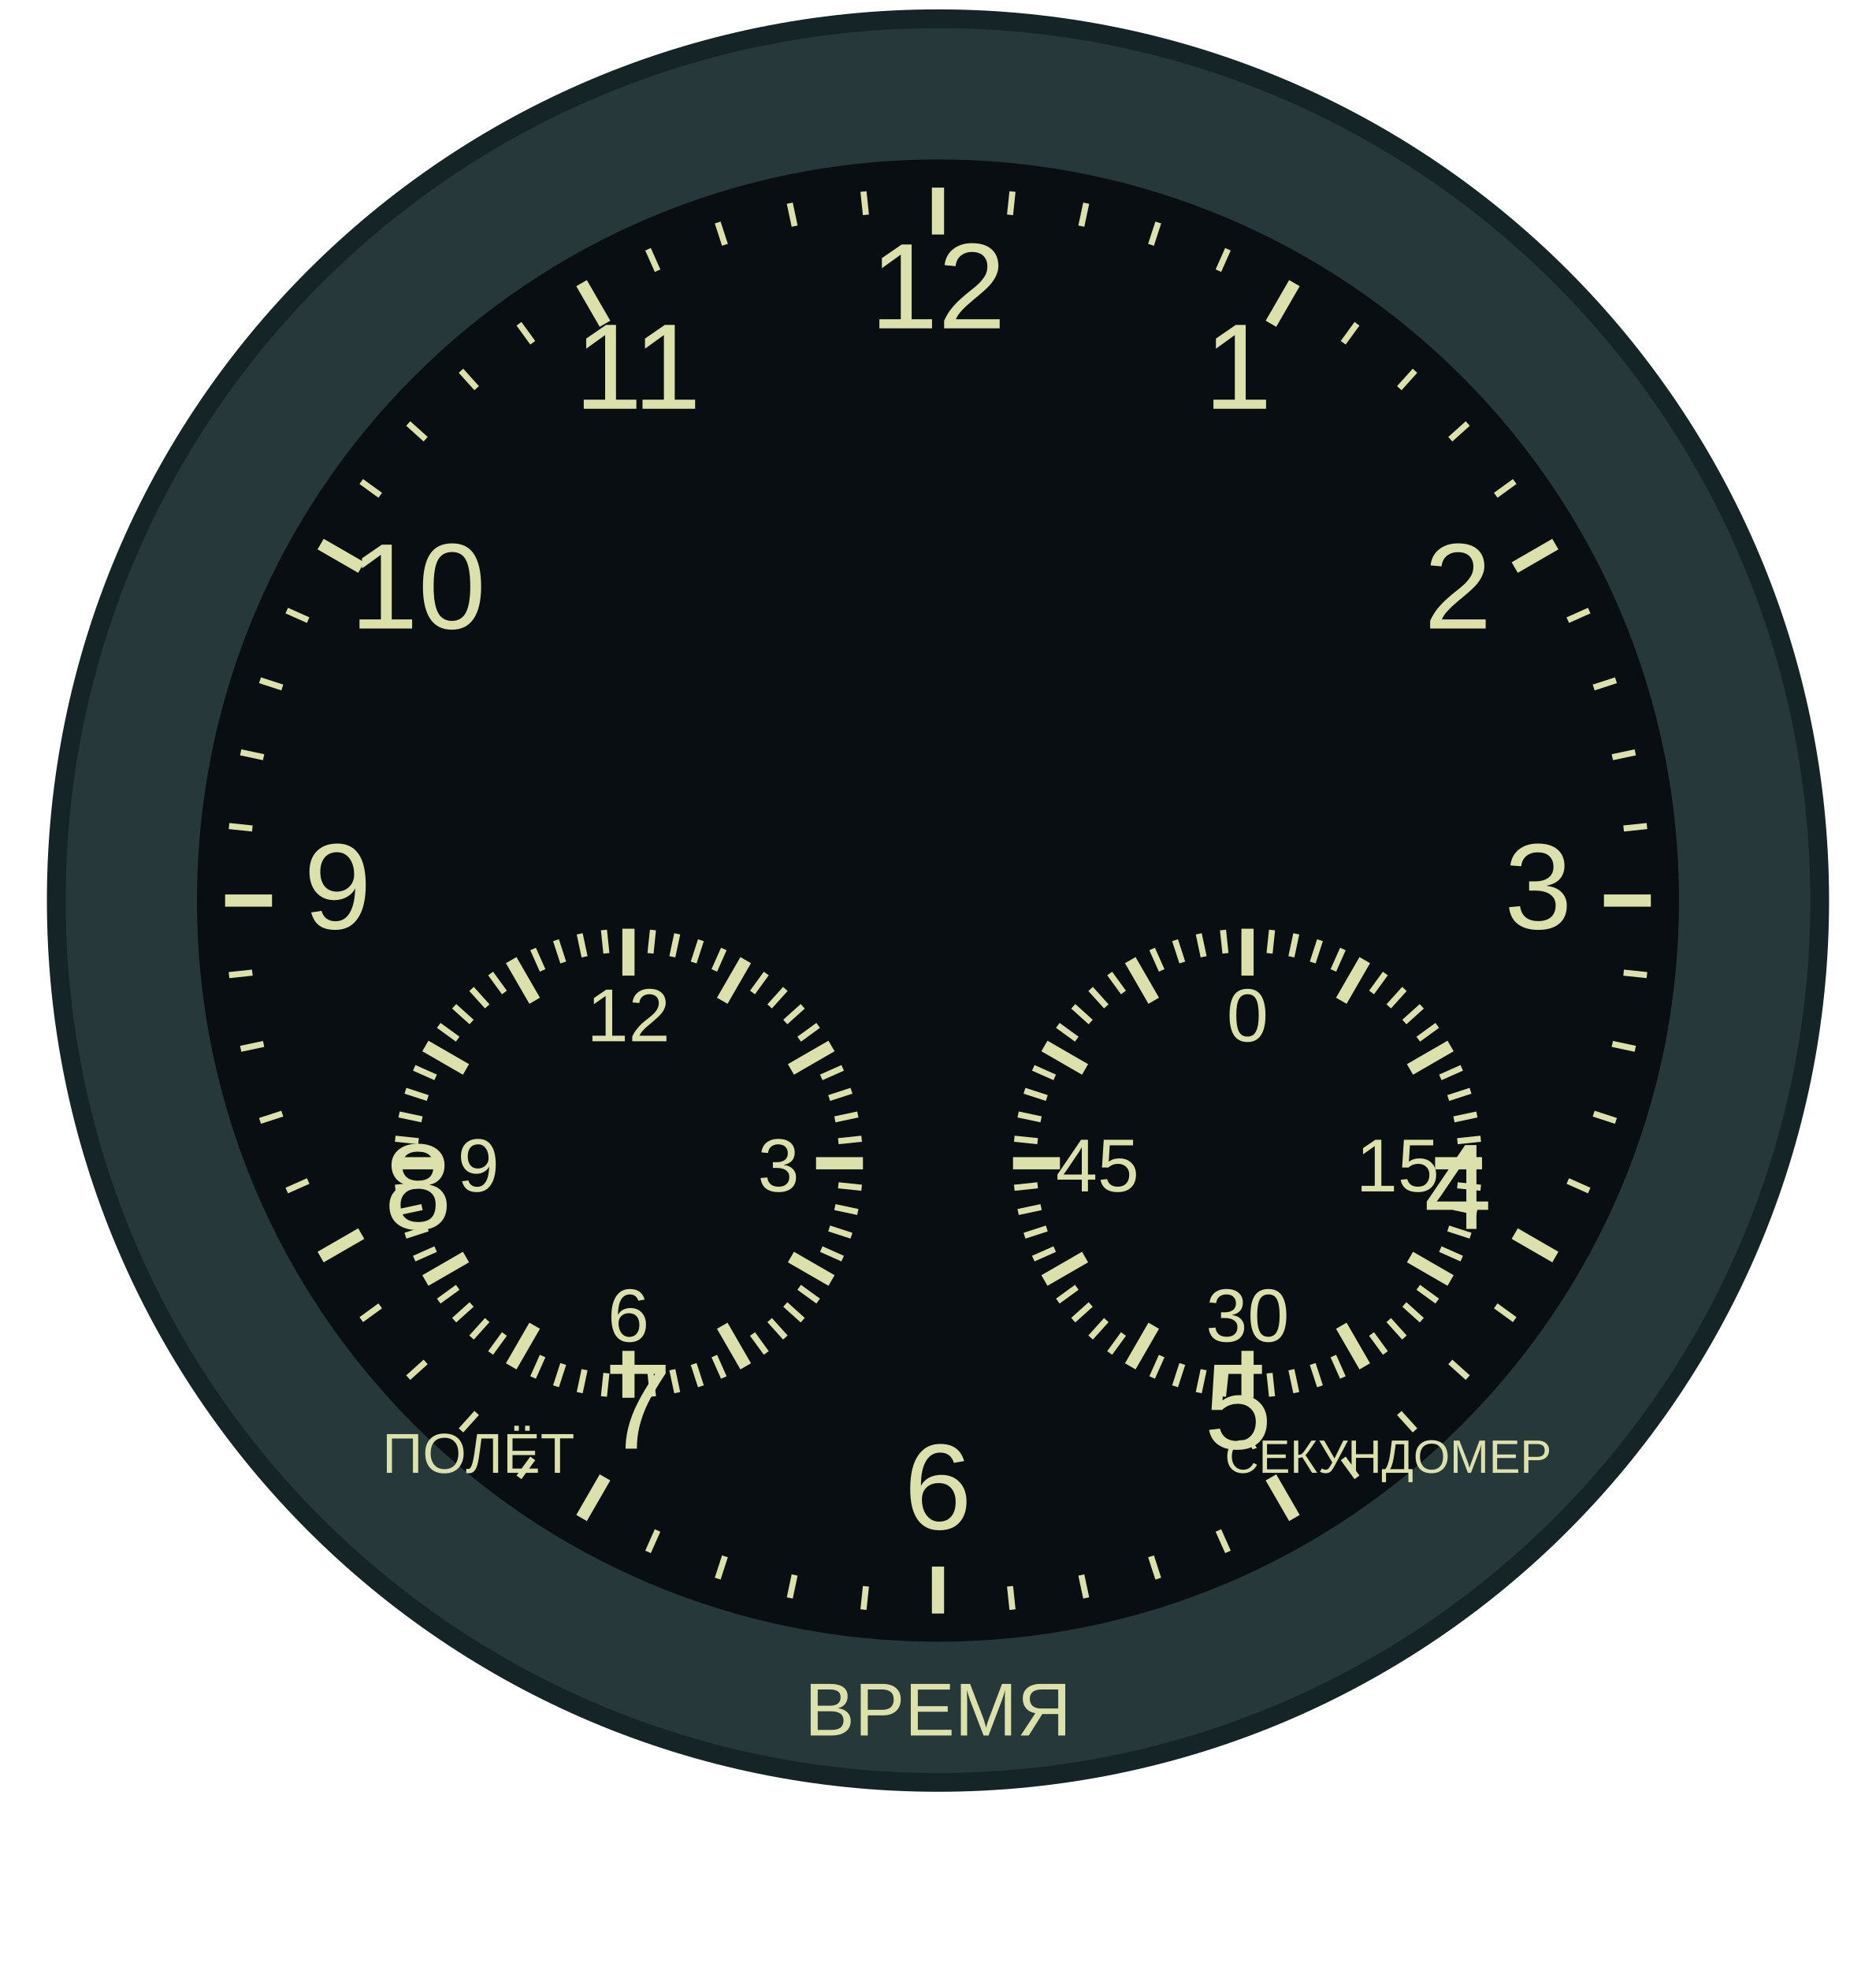
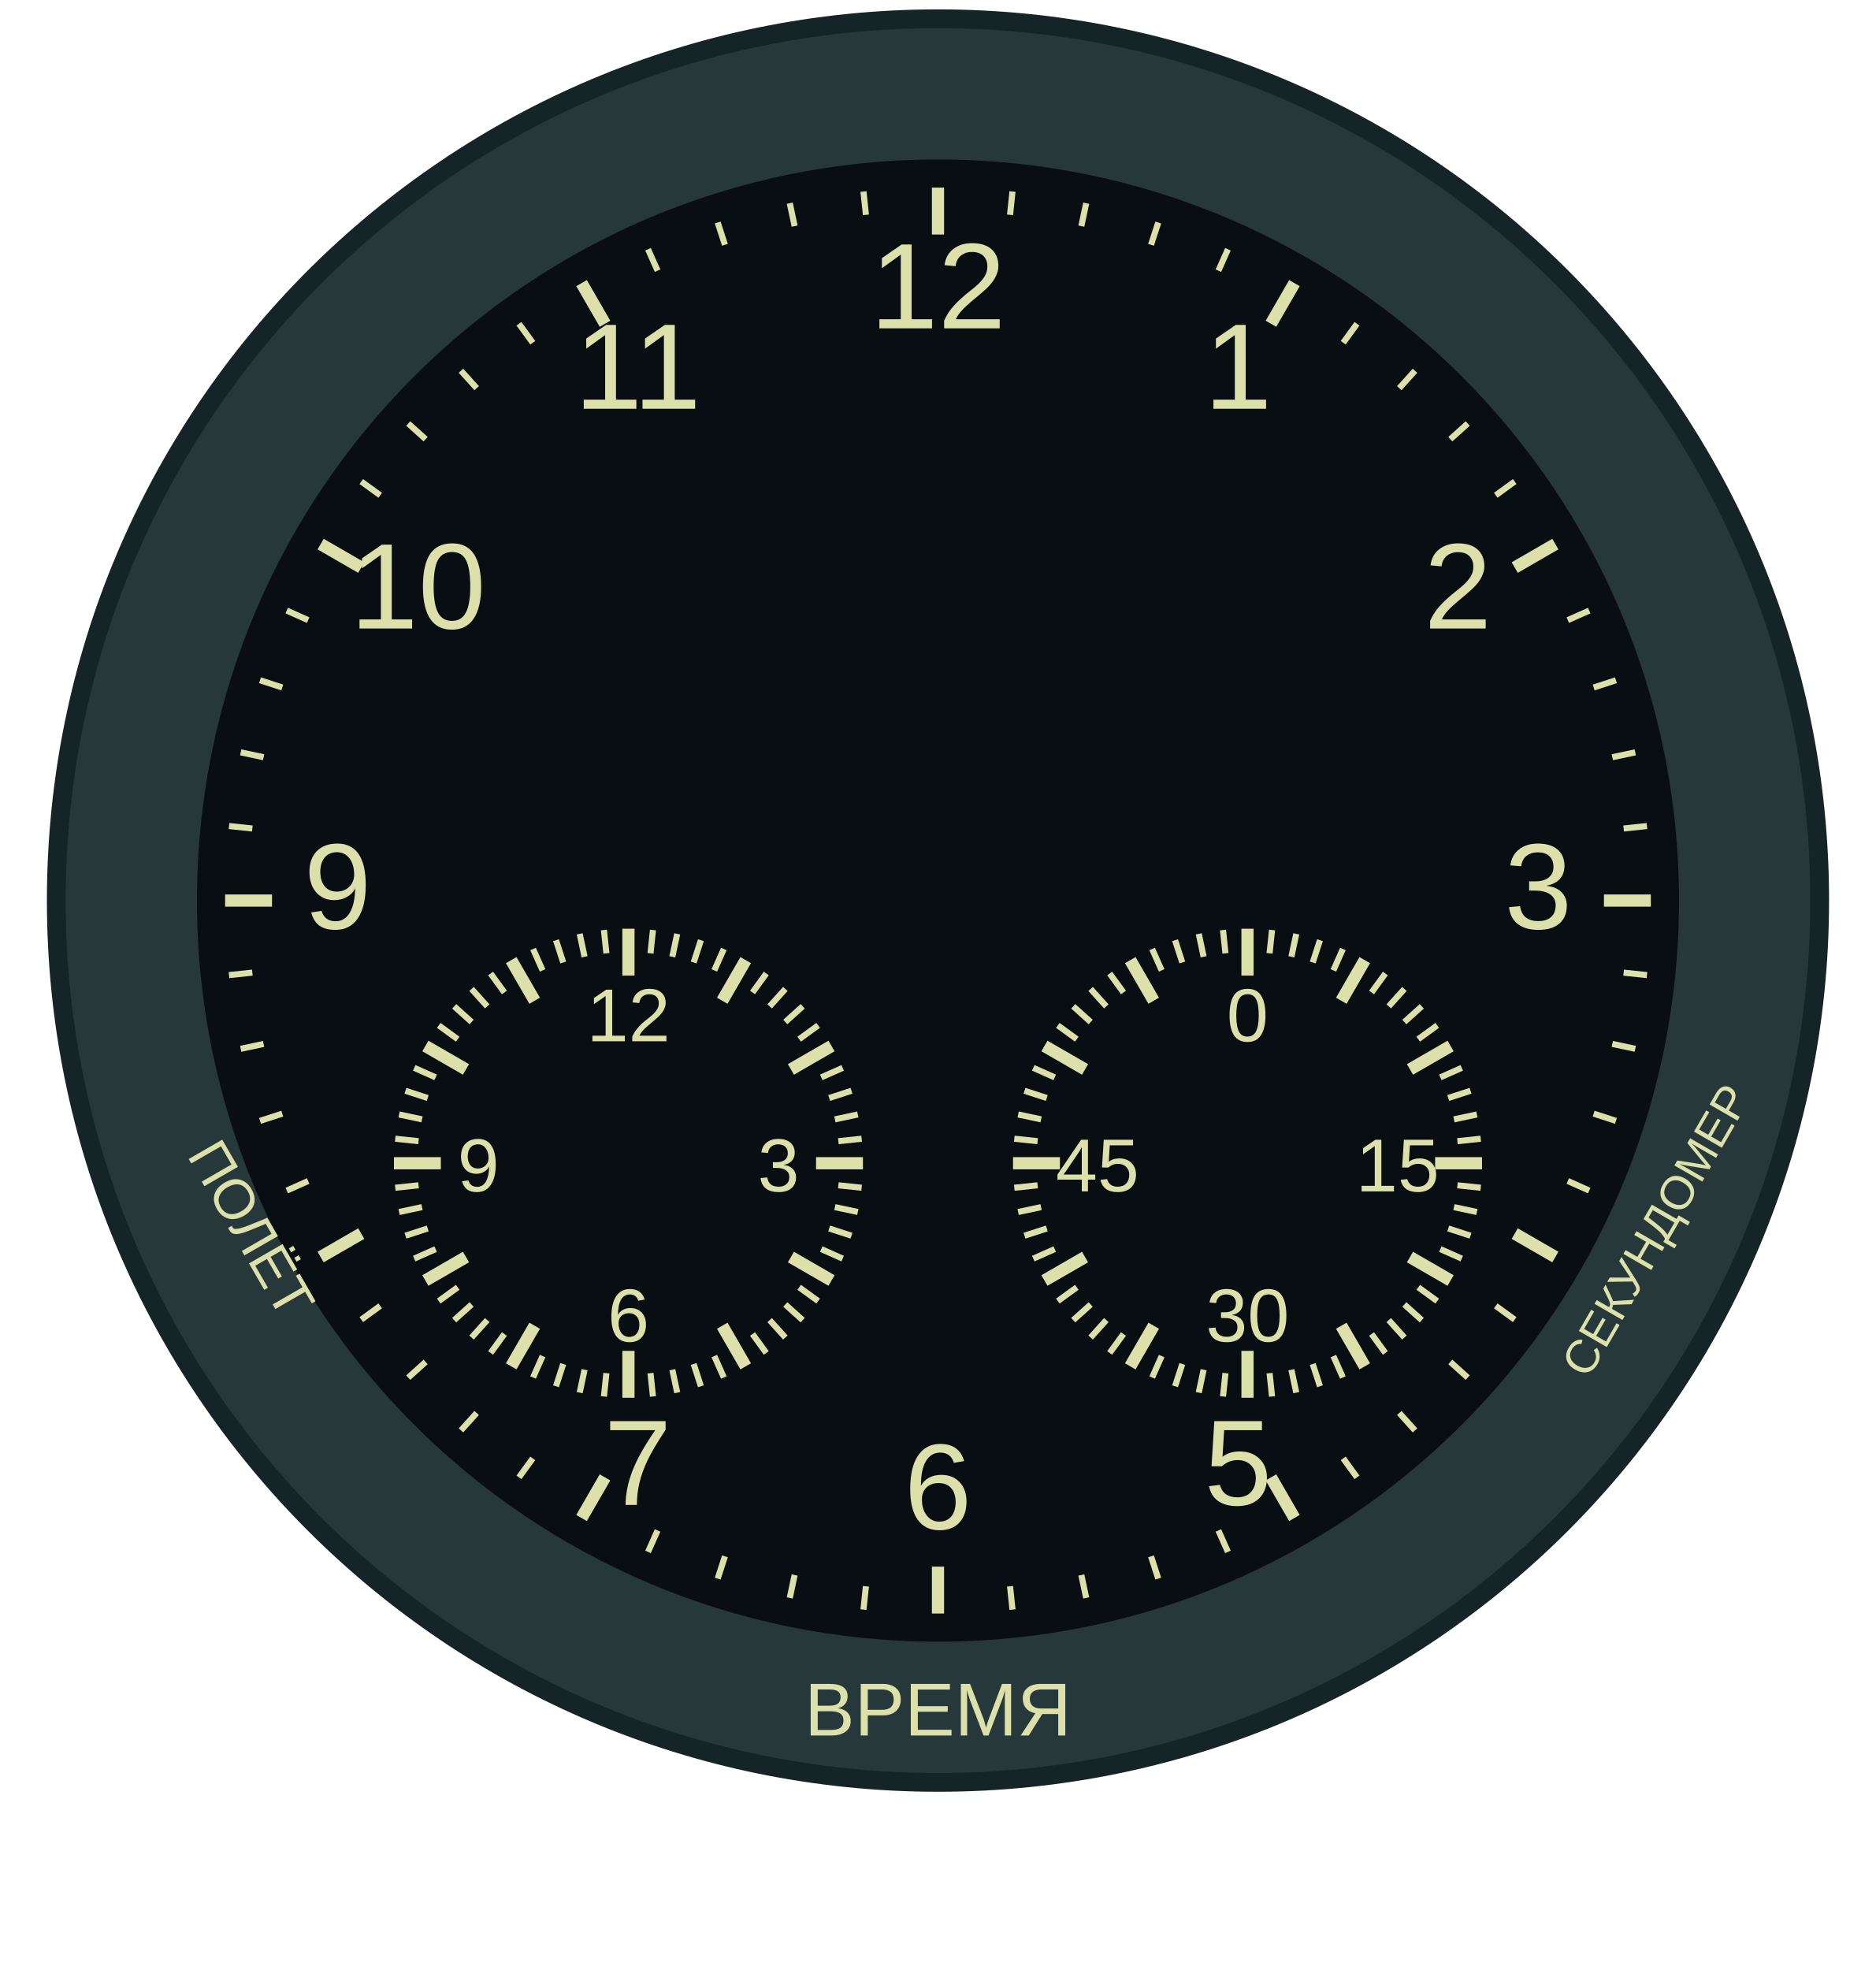
<svg xmlns="http://www.w3.org/2000/svg" viewBox="0 0 200 210">
  <circle cx="100" cy="96" r="94" fill="#26383a" stroke="#152426" stroke-width="2" />
  <circle cx="100" cy="96" r="79" fill="#080e12" />
  <path d="M100.000,25.000 L100.000,20.000" stroke="#dce1ab" stroke-width="1.3" />
  <path d="M107.683,22.903 L107.944,20.416" stroke="#dce1ab" stroke-width="0.65" />
  <path d="M115.282,24.106 L115.801,21.661" stroke="#dce1ab" stroke-width="0.65" />
  <path d="M122.713,26.097 L123.485,23.720" stroke="#dce1ab" stroke-width="0.65" />
  <path d="M129.895,28.854 L130.912,26.571" stroke="#dce1ab" stroke-width="0.65" />
  <path d="M135.500,34.512 L138.000,30.182" stroke="#dce1ab" stroke-width="1.3" />
  <path d="M143.202,36.537 L144.672,34.515" stroke="#dce1ab" stroke-width="0.65" />
  <path d="M149.181,41.379 L150.854,39.521" stroke="#dce1ab" stroke-width="0.65" />
  <path d="M154.621,46.819 L156.479,45.146" stroke="#dce1ab" stroke-width="0.65" />
  <path d="M159.463,52.798 L161.485,51.328" stroke="#dce1ab" stroke-width="0.65" />
  <path d="M161.488,60.500 L165.818,58.000" stroke="#dce1ab" stroke-width="1.3" />
  <path d="M167.146,66.105 L169.429,65.088" stroke="#dce1ab" stroke-width="0.65" />
  <path d="M169.903,73.287 L172.280,72.515" stroke="#dce1ab" stroke-width="0.65" />
  <path d="M171.894,80.718 L174.339,80.199" stroke="#dce1ab" stroke-width="0.65" />
  <path d="M173.097,88.317 L175.584,88.056" stroke="#dce1ab" stroke-width="0.65" />
  <path d="M171.000,96.000 L176.000,96.000" stroke="#dce1ab" stroke-width="1.3" />
  <path d="M173.097,103.683 L175.584,103.944" stroke="#dce1ab" stroke-width="0.65" />
  <path d="M171.894,111.282 L174.339,111.801" stroke="#dce1ab" stroke-width="0.65" />
  <path d="M169.903,118.713 L172.280,119.485" stroke="#dce1ab" stroke-width="0.65" />
  <path d="M167.146,125.895 L169.429,126.912" stroke="#dce1ab" stroke-width="0.65" />
  <path d="M161.488,131.500 L165.818,134.000" stroke="#dce1ab" stroke-width="1.3" />
  <path d="M159.463,139.202 L161.485,140.672" stroke="#dce1ab" stroke-width="0.65" />
  <path d="M154.621,145.181 L156.479,146.854" stroke="#dce1ab" stroke-width="0.65" />
  <path d="M149.181,150.621 L150.854,152.479" stroke="#dce1ab" stroke-width="0.65" />
  <path d="M143.202,155.463 L144.672,157.485" stroke="#dce1ab" stroke-width="0.65" />
  <path d="M135.500,157.488 L138.000,161.818" stroke="#dce1ab" stroke-width="1.3" />
  <path d="M129.895,163.146 L130.912,165.429" stroke="#dce1ab" stroke-width="0.65" />
  <path d="M122.713,165.903 L123.485,168.280" stroke="#dce1ab" stroke-width="0.65" />
  <path d="M115.282,167.894 L115.801,170.339" stroke="#dce1ab" stroke-width="0.65" />
  <path d="M107.683,169.097 L107.944,171.584" stroke="#dce1ab" stroke-width="0.65" />
  <path d="M100.000,167.000 L100.000,172.000" stroke="#dce1ab" stroke-width="1.3" />
  <path d="M92.317,169.097 L92.056,171.584" stroke="#dce1ab" stroke-width="0.65" />
  <path d="M84.718,167.894 L84.199,170.339" stroke="#dce1ab" stroke-width="0.65" />
  <path d="M77.287,165.903 L76.515,168.280" stroke="#dce1ab" stroke-width="0.65" />
  <path d="M70.105,163.146 L69.088,165.429" stroke="#dce1ab" stroke-width="0.65" />
  <path d="M64.500,157.488 L62.000,161.818" stroke="#dce1ab" stroke-width="1.3" />
  <path d="M56.798,155.463 L55.328,157.485" stroke="#dce1ab" stroke-width="0.65" />
  <path d="M50.819,150.621 L49.146,152.479" stroke="#dce1ab" stroke-width="0.65" />
  <path d="M45.379,145.181 L43.521,146.854" stroke="#dce1ab" stroke-width="0.65" />
  <path d="M40.537,139.202 L38.515,140.672" stroke="#dce1ab" stroke-width="0.65" />
  <path d="M38.512,131.500 L34.182,134.000" stroke="#dce1ab" stroke-width="1.3" />
  <path d="M32.854,125.895 L30.571,126.912" stroke="#dce1ab" stroke-width="0.65" />
  <path d="M30.097,118.713 L27.720,119.485" stroke="#dce1ab" stroke-width="0.65" />
  <path d="M28.106,111.282 L25.661,111.801" stroke="#dce1ab" stroke-width="0.65" />
  <path d="M26.903,103.683 L24.416,103.944" stroke="#dce1ab" stroke-width="0.65" />
  <path d="M29.000,96.000 L24.000,96.000" stroke="#dce1ab" stroke-width="1.3" />
  <path d="M26.903,88.317 L24.416,88.056" stroke="#dce1ab" stroke-width="0.65" />
  <path d="M28.106,80.718 L25.661,80.199" stroke="#dce1ab" stroke-width="0.65" />
  <path d="M30.097,73.287 L27.720,72.515" stroke="#dce1ab" stroke-width="0.65" />
  <path d="M32.854,66.105 L30.571,65.088" stroke="#dce1ab" stroke-width="0.65" />
  <path d="M38.512,60.500 L34.182,58.000" stroke="#dce1ab" stroke-width="1.3" />
  <path d="M40.537,52.798 L38.515,51.328" stroke="#dce1ab" stroke-width="0.65" />
  <path d="M45.379,46.819 L43.521,45.146" stroke="#dce1ab" stroke-width="0.65" />
  <path d="M50.819,41.379 L49.146,39.521" stroke="#dce1ab" stroke-width="0.65" />
  <path d="M56.798,36.537 L55.328,34.515" stroke="#dce1ab" stroke-width="0.65" />
  <path d="M64.500,34.512 L62.000,30.182" stroke="#dce1ab" stroke-width="1.3" />
  <path d="M70.105,28.854 L69.088,26.571" stroke="#dce1ab" stroke-width="0.65" />
  <path d="M77.287,26.097 L76.515,23.720" stroke="#dce1ab" stroke-width="0.65" />
  <path d="M84.718,24.106 L84.199,21.661" stroke="#dce1ab" stroke-width="0.65" />
  <path d="M92.317,22.903 L92.056,20.416" stroke="#dce1ab" stroke-width="0.65" />
  <text x="100.000" y="35.000" fill="#dce1ab" font-family="Arial" font-size="13" text-anchor="middle">12</text>
  <text x="132.000" y="43.574" fill="#dce1ab" font-family="Arial" font-size="13" text-anchor="middle">1</text>
  <text x="155.426" y="67.000" fill="#dce1ab" font-family="Arial" font-size="13" text-anchor="middle">2</text>
  <text x="164.000" y="99.000" fill="#dce1ab" font-family="Arial" font-size="13" text-anchor="middle">3</text>
-   <text x="155.426" y="131.000" fill="#dce1ab" font-family="Arial" font-size="13" text-anchor="middle">4</text>
-   <text x="132.000" y="154.426" fill="#dce1ab" font-family="Arial" font-size="13" text-anchor="middle">5</text>
+   <text x="132.000" y="160.426" fill="#dce1ab" font-family="Arial" font-size="13" text-anchor="middle">5</text>
  <text x="100.000" y="163.000" fill="#dce1ab" font-family="Arial" font-size="13" text-anchor="middle">6</text>
-   <text x="68.000" y="154.426" fill="#dce1ab" font-family="Arial" font-size="13" text-anchor="middle">7</text>
-   <text x="44.574" y="131.000" fill="#dce1ab" font-family="Arial" font-size="13" text-anchor="middle">8</text>
+   <text x="68.000" y="160.426" fill="#dce1ab" font-family="Arial" font-size="13" text-anchor="middle">7</text>
  <text x="36.000" y="99.000" fill="#dce1ab" font-family="Arial" font-size="13" text-anchor="middle">9</text>
  <text x="44.574" y="67.000" fill="#dce1ab" font-family="Arial" font-size="13" text-anchor="middle">10</text>
  <text x="68.000" y="43.574" fill="#dce1ab" font-family="Arial" font-size="13" text-anchor="middle">11</text>
  <path d="M67.000,104.000 L67.000,99.000" stroke="#dce1ab" stroke-width="1.3" />
  <path d="M69.352,101.623 L69.613,99.137" stroke="#dce1ab" stroke-width="0.65" />
  <path d="M71.678,101.992 L72.198,99.546" stroke="#dce1ab" stroke-width="0.65" />
  <path d="M73.953,102.601 L74.725,100.224" stroke="#dce1ab" stroke-width="0.65" />
  <path d="M76.152,103.445 L77.168,101.161" stroke="#dce1ab" stroke-width="0.65" />
  <path d="M77.000,106.679 L79.500,102.349" stroke="#dce1ab" stroke-width="1.3" />
  <path d="M80.225,105.797 L81.695,103.775" stroke="#dce1ab" stroke-width="0.65" />
  <path d="M82.055,107.279 L83.728,105.421" stroke="#dce1ab" stroke-width="0.65" />
  <path d="M83.721,108.945 L85.579,107.272" stroke="#dce1ab" stroke-width="0.65" />
  <path d="M85.203,110.775 L87.225,109.305" stroke="#dce1ab" stroke-width="0.65" />
  <path d="M84.321,114.000 L88.651,111.500" stroke="#dce1ab" stroke-width="1.3" />
  <path d="M87.555,114.848 L89.839,113.832" stroke="#dce1ab" stroke-width="0.65" />
  <path d="M88.399,117.047 L90.776,116.275" stroke="#dce1ab" stroke-width="0.65" />
  <path d="M89.008,119.322 L91.454,118.802" stroke="#dce1ab" stroke-width="0.65" />
  <path d="M89.377,121.648 L91.863,121.387" stroke="#dce1ab" stroke-width="0.65" />
  <path d="M87.000,124.000 L92.000,124.000" stroke="#dce1ab" stroke-width="1.3" />
  <path d="M89.377,126.352 L91.863,126.613" stroke="#dce1ab" stroke-width="0.65" />
  <path d="M89.008,128.678 L91.454,129.198" stroke="#dce1ab" stroke-width="0.65" />
  <path d="M88.399,130.953 L90.776,131.725" stroke="#dce1ab" stroke-width="0.65" />
  <path d="M87.555,133.152 L89.839,134.168" stroke="#dce1ab" stroke-width="0.65" />
  <path d="M84.321,134.000 L88.651,136.500" stroke="#dce1ab" stroke-width="1.3" />
  <path d="M85.203,137.225 L87.225,138.695" stroke="#dce1ab" stroke-width="0.65" />
  <path d="M83.721,139.055 L85.579,140.728" stroke="#dce1ab" stroke-width="0.65" />
  <path d="M82.055,140.721 L83.728,142.579" stroke="#dce1ab" stroke-width="0.65" />
  <path d="M80.225,142.203 L81.695,144.225" stroke="#dce1ab" stroke-width="0.65" />
  <path d="M77.000,141.321 L79.500,145.651" stroke="#dce1ab" stroke-width="1.3" />
  <path d="M76.152,144.555 L77.168,146.839" stroke="#dce1ab" stroke-width="0.65" />
  <path d="M73.953,145.399 L74.725,147.776" stroke="#dce1ab" stroke-width="0.65" />
  <path d="M71.678,146.008 L72.198,148.454" stroke="#dce1ab" stroke-width="0.65" />
  <path d="M69.352,146.377 L69.613,148.863" stroke="#dce1ab" stroke-width="0.65" />
  <path d="M67.000,144.000 L67.000,149.000" stroke="#dce1ab" stroke-width="1.3" />
  <path d="M64.648,146.377 L64.387,148.863" stroke="#dce1ab" stroke-width="0.65" />
  <path d="M62.322,146.008 L61.802,148.454" stroke="#dce1ab" stroke-width="0.65" />
  <path d="M60.047,145.399 L59.275,147.776" stroke="#dce1ab" stroke-width="0.65" />
  <path d="M57.848,144.555 L56.832,146.839" stroke="#dce1ab" stroke-width="0.65" />
  <path d="M57.000,141.321 L54.500,145.651" stroke="#dce1ab" stroke-width="1.3" />
  <path d="M53.775,142.203 L52.305,144.225" stroke="#dce1ab" stroke-width="0.65" />
  <path d="M51.945,140.721 L50.272,142.579" stroke="#dce1ab" stroke-width="0.65" />
  <path d="M50.279,139.055 L48.421,140.728" stroke="#dce1ab" stroke-width="0.65" />
  <path d="M48.797,137.225 L46.775,138.695" stroke="#dce1ab" stroke-width="0.65" />
  <path d="M49.679,134.000 L45.349,136.500" stroke="#dce1ab" stroke-width="1.3" />
  <path d="M46.445,133.152 L44.161,134.168" stroke="#dce1ab" stroke-width="0.65" />
  <path d="M45.601,130.953 L43.224,131.725" stroke="#dce1ab" stroke-width="0.65" />
  <path d="M44.992,128.678 L42.546,129.198" stroke="#dce1ab" stroke-width="0.65" />
  <path d="M44.623,126.352 L42.137,126.613" stroke="#dce1ab" stroke-width="0.65" />
  <path d="M47.000,124.000 L42.000,124.000" stroke="#dce1ab" stroke-width="1.3" />
  <path d="M44.623,121.648 L42.137,121.387" stroke="#dce1ab" stroke-width="0.65" />
  <path d="M44.992,119.322 L42.546,118.802" stroke="#dce1ab" stroke-width="0.65" />
  <path d="M45.601,117.047 L43.224,116.275" stroke="#dce1ab" stroke-width="0.65" />
  <path d="M46.445,114.848 L44.161,113.832" stroke="#dce1ab" stroke-width="0.65" />
  <path d="M49.679,114.000 L45.349,111.500" stroke="#dce1ab" stroke-width="1.3" />
  <path d="M48.797,110.775 L46.775,109.305" stroke="#dce1ab" stroke-width="0.65" />
  <path d="M50.279,108.945 L48.421,107.272" stroke="#dce1ab" stroke-width="0.65" />
  <path d="M51.945,107.279 L50.272,105.421" stroke="#dce1ab" stroke-width="0.65" />
  <path d="M53.775,105.797 L52.305,103.775" stroke="#dce1ab" stroke-width="0.65" />
  <path d="M57.000,106.679 L54.500,102.349" stroke="#dce1ab" stroke-width="1.3" />
  <path d="M57.848,103.445 L56.832,101.161" stroke="#dce1ab" stroke-width="0.65" />
  <path d="M60.047,102.601 L59.275,100.224" stroke="#dce1ab" stroke-width="0.65" />
  <path d="M62.322,101.992 L61.802,99.546" stroke="#dce1ab" stroke-width="0.65" />
  <path d="M64.648,101.623 L64.387,99.137" stroke="#dce1ab" stroke-width="0.65" />
  <text x="67.000" y="111.000" fill="#dce1ab" font-family="Arial" font-size="8" text-anchor="middle">12</text>
  <text x="83.000" y="127.000" fill="#dce1ab" font-family="Arial" font-size="8" text-anchor="middle">3</text>
  <text x="67.000" y="143.000" fill="#dce1ab" font-family="Arial" font-size="8" text-anchor="middle">6</text>
  <text x="51.000" y="127.000" fill="#dce1ab" font-family="Arial" font-size="8" text-anchor="middle">9</text>
  <path d="M133.000,104.000 L133.000,99.000" stroke="#dce1ab" stroke-width="1.3" />
  <path d="M135.352,101.623 L135.613,99.137" stroke="#dce1ab" stroke-width="0.65" />
  <path d="M137.678,101.992 L138.198,99.546" stroke="#dce1ab" stroke-width="0.65" />
  <path d="M139.953,102.601 L140.725,100.224" stroke="#dce1ab" stroke-width="0.65" />
  <path d="M142.152,103.445 L143.168,101.161" stroke="#dce1ab" stroke-width="0.65" />
  <path d="M143.000,106.679 L145.500,102.349" stroke="#dce1ab" stroke-width="1.3" />
  <path d="M146.225,105.797 L147.695,103.775" stroke="#dce1ab" stroke-width="0.65" />
  <path d="M148.055,107.279 L149.728,105.421" stroke="#dce1ab" stroke-width="0.65" />
  <path d="M149.721,108.945 L151.579,107.272" stroke="#dce1ab" stroke-width="0.65" />
  <path d="M151.203,110.775 L153.225,109.305" stroke="#dce1ab" stroke-width="0.65" />
  <path d="M150.321,114.000 L154.651,111.500" stroke="#dce1ab" stroke-width="1.3" />
  <path d="M153.555,114.848 L155.839,113.832" stroke="#dce1ab" stroke-width="0.65" />
  <path d="M154.399,117.047 L156.776,116.275" stroke="#dce1ab" stroke-width="0.65" />
  <path d="M155.008,119.322 L157.454,118.802" stroke="#dce1ab" stroke-width="0.65" />
  <path d="M155.377,121.648 L157.863,121.387" stroke="#dce1ab" stroke-width="0.65" />
  <path d="M153.000,124.000 L158.000,124.000" stroke="#dce1ab" stroke-width="1.3" />
  <path d="M155.377,126.352 L157.863,126.613" stroke="#dce1ab" stroke-width="0.65" />
  <path d="M155.008,128.678 L157.454,129.198" stroke="#dce1ab" stroke-width="0.65" />
  <path d="M154.399,130.953 L156.776,131.725" stroke="#dce1ab" stroke-width="0.65" />
  <path d="M153.555,133.152 L155.839,134.168" stroke="#dce1ab" stroke-width="0.65" />
  <path d="M150.321,134.000 L154.651,136.500" stroke="#dce1ab" stroke-width="1.3" />
  <path d="M151.203,137.225 L153.225,138.695" stroke="#dce1ab" stroke-width="0.65" />
  <path d="M149.721,139.055 L151.579,140.728" stroke="#dce1ab" stroke-width="0.65" />
  <path d="M148.055,140.721 L149.728,142.579" stroke="#dce1ab" stroke-width="0.65" />
  <path d="M146.225,142.203 L147.695,144.225" stroke="#dce1ab" stroke-width="0.65" />
  <path d="M143.000,141.321 L145.500,145.651" stroke="#dce1ab" stroke-width="1.3" />
  <path d="M142.152,144.555 L143.168,146.839" stroke="#dce1ab" stroke-width="0.65" />
  <path d="M139.953,145.399 L140.725,147.776" stroke="#dce1ab" stroke-width="0.65" />
  <path d="M137.678,146.008 L138.198,148.454" stroke="#dce1ab" stroke-width="0.65" />
  <path d="M135.352,146.377 L135.613,148.863" stroke="#dce1ab" stroke-width="0.65" />
  <path d="M133.000,144.000 L133.000,149.000" stroke="#dce1ab" stroke-width="1.3" />
  <path d="M130.648,146.377 L130.387,148.863" stroke="#dce1ab" stroke-width="0.65" />
  <path d="M128.322,146.008 L127.802,148.454" stroke="#dce1ab" stroke-width="0.65" />
  <path d="M126.047,145.399 L125.275,147.776" stroke="#dce1ab" stroke-width="0.65" />
  <path d="M123.848,144.555 L122.832,146.839" stroke="#dce1ab" stroke-width="0.65" />
  <path d="M123.000,141.321 L120.500,145.651" stroke="#dce1ab" stroke-width="1.3" />
  <path d="M119.775,142.203 L118.305,144.225" stroke="#dce1ab" stroke-width="0.65" />
  <path d="M117.945,140.721 L116.272,142.579" stroke="#dce1ab" stroke-width="0.65" />
  <path d="M116.279,139.055 L114.421,140.728" stroke="#dce1ab" stroke-width="0.65" />
  <path d="M114.797,137.225 L112.775,138.695" stroke="#dce1ab" stroke-width="0.65" />
  <path d="M115.679,134.000 L111.349,136.500" stroke="#dce1ab" stroke-width="1.3" />
  <path d="M112.445,133.152 L110.161,134.168" stroke="#dce1ab" stroke-width="0.65" />
  <path d="M111.601,130.953 L109.224,131.725" stroke="#dce1ab" stroke-width="0.65" />
  <path d="M110.992,128.678 L108.546,129.198" stroke="#dce1ab" stroke-width="0.65" />
  <path d="M110.623,126.352 L108.137,126.613" stroke="#dce1ab" stroke-width="0.65" />
  <path d="M113.000,124.000 L108.000,124.000" stroke="#dce1ab" stroke-width="1.3" />
  <path d="M110.623,121.648 L108.137,121.387" stroke="#dce1ab" stroke-width="0.65" />
  <path d="M110.992,119.322 L108.546,118.802" stroke="#dce1ab" stroke-width="0.65" />
  <path d="M111.601,117.047 L109.224,116.275" stroke="#dce1ab" stroke-width="0.65" />
  <path d="M112.445,114.848 L110.161,113.832" stroke="#dce1ab" stroke-width="0.65" />
  <path d="M115.679,114.000 L111.349,111.500" stroke="#dce1ab" stroke-width="1.3" />
  <path d="M114.797,110.775 L112.775,109.305" stroke="#dce1ab" stroke-width="0.65" />
  <path d="M116.279,108.945 L114.421,107.272" stroke="#dce1ab" stroke-width="0.65" />
  <path d="M117.945,107.279 L116.272,105.421" stroke="#dce1ab" stroke-width="0.65" />
  <path d="M119.775,105.797 L118.305,103.775" stroke="#dce1ab" stroke-width="0.65" />
  <path d="M123.000,106.679 L120.500,102.349" stroke="#dce1ab" stroke-width="1.3" />
  <path d="M123.848,103.445 L122.832,101.161" stroke="#dce1ab" stroke-width="0.65" />
  <path d="M126.047,102.601 L125.275,100.224" stroke="#dce1ab" stroke-width="0.65" />
  <path d="M128.322,101.992 L127.802,99.546" stroke="#dce1ab" stroke-width="0.65" />
  <path d="M130.648,101.623 L130.387,99.137" stroke="#dce1ab" stroke-width="0.65" />
  <text x="133.000" y="111.000" fill="#dce1ab" font-family="Arial" font-size="8" text-anchor="middle">0</text>
  <text x="149.000" y="127.000" fill="#dce1ab" font-family="Arial" font-size="8" text-anchor="middle">15</text>
  <text x="133.000" y="143.000" fill="#dce1ab" font-family="Arial" font-size="8" text-anchor="middle">30</text>
  <text x="117.000" y="127.000" fill="#dce1ab" font-family="Arial" font-size="8" text-anchor="middle">45</text>
  <text x="100.000" y="185.000" fill="#dce1ab" font-family="Arial" font-size="8" text-anchor="middle">ВРЕМЯ</text>
-   <text x="51.000" y="157.000" fill="#dce1ab" font-family="Arial" font-size="6" text-anchor="middle">ПОЛЁТ</text>
-   <text x="148.000" y="157.000" fill="#dce1ab" font-family="Arial" font-size="5" text-anchor="middle">СЕКУНДОМЕР</text>
+   <text x="25" y="132" transform="rotate(60 25 132)" fill="#dce1ab" font-family="Arial" font-size="6" text-anchor="middle">ПОЛЁТ</text>
+   <text x="178" y="132" transform="rotate(-60 178 132)" fill="#dce1ab" font-family="Arial" font-size="5" text-anchor="middle">СЕКУНДОМЕР</text>
</svg>
